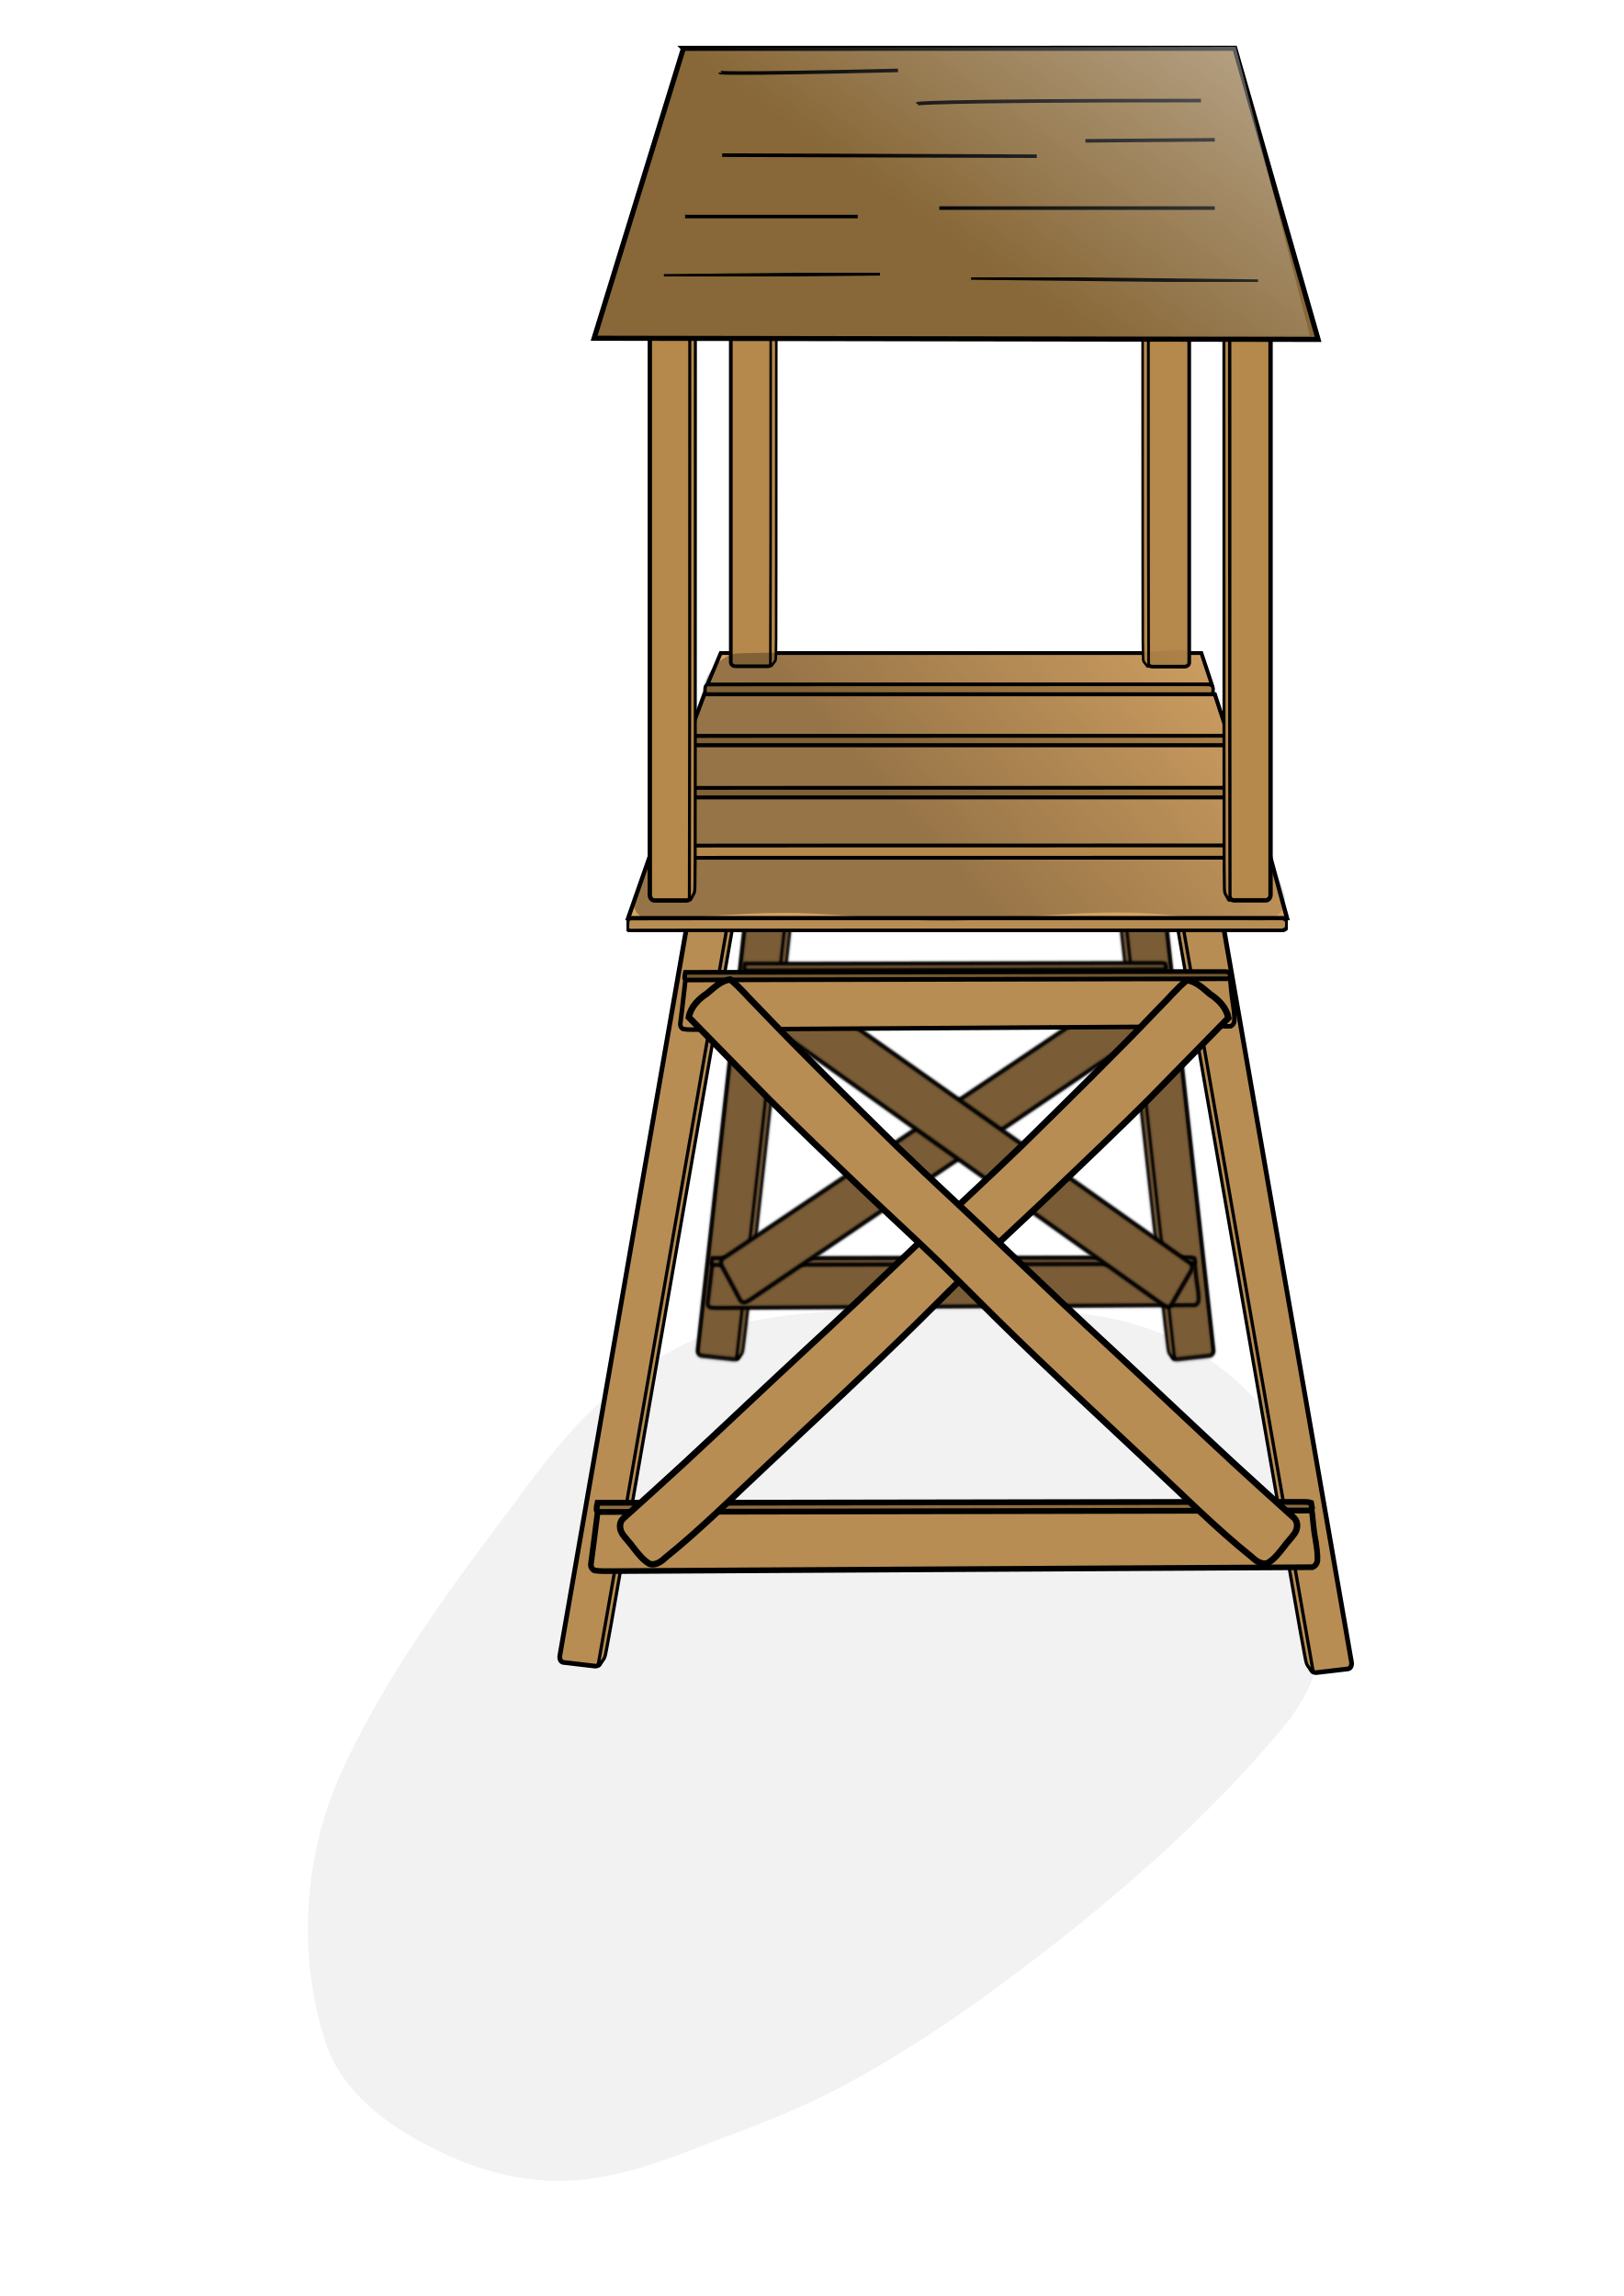
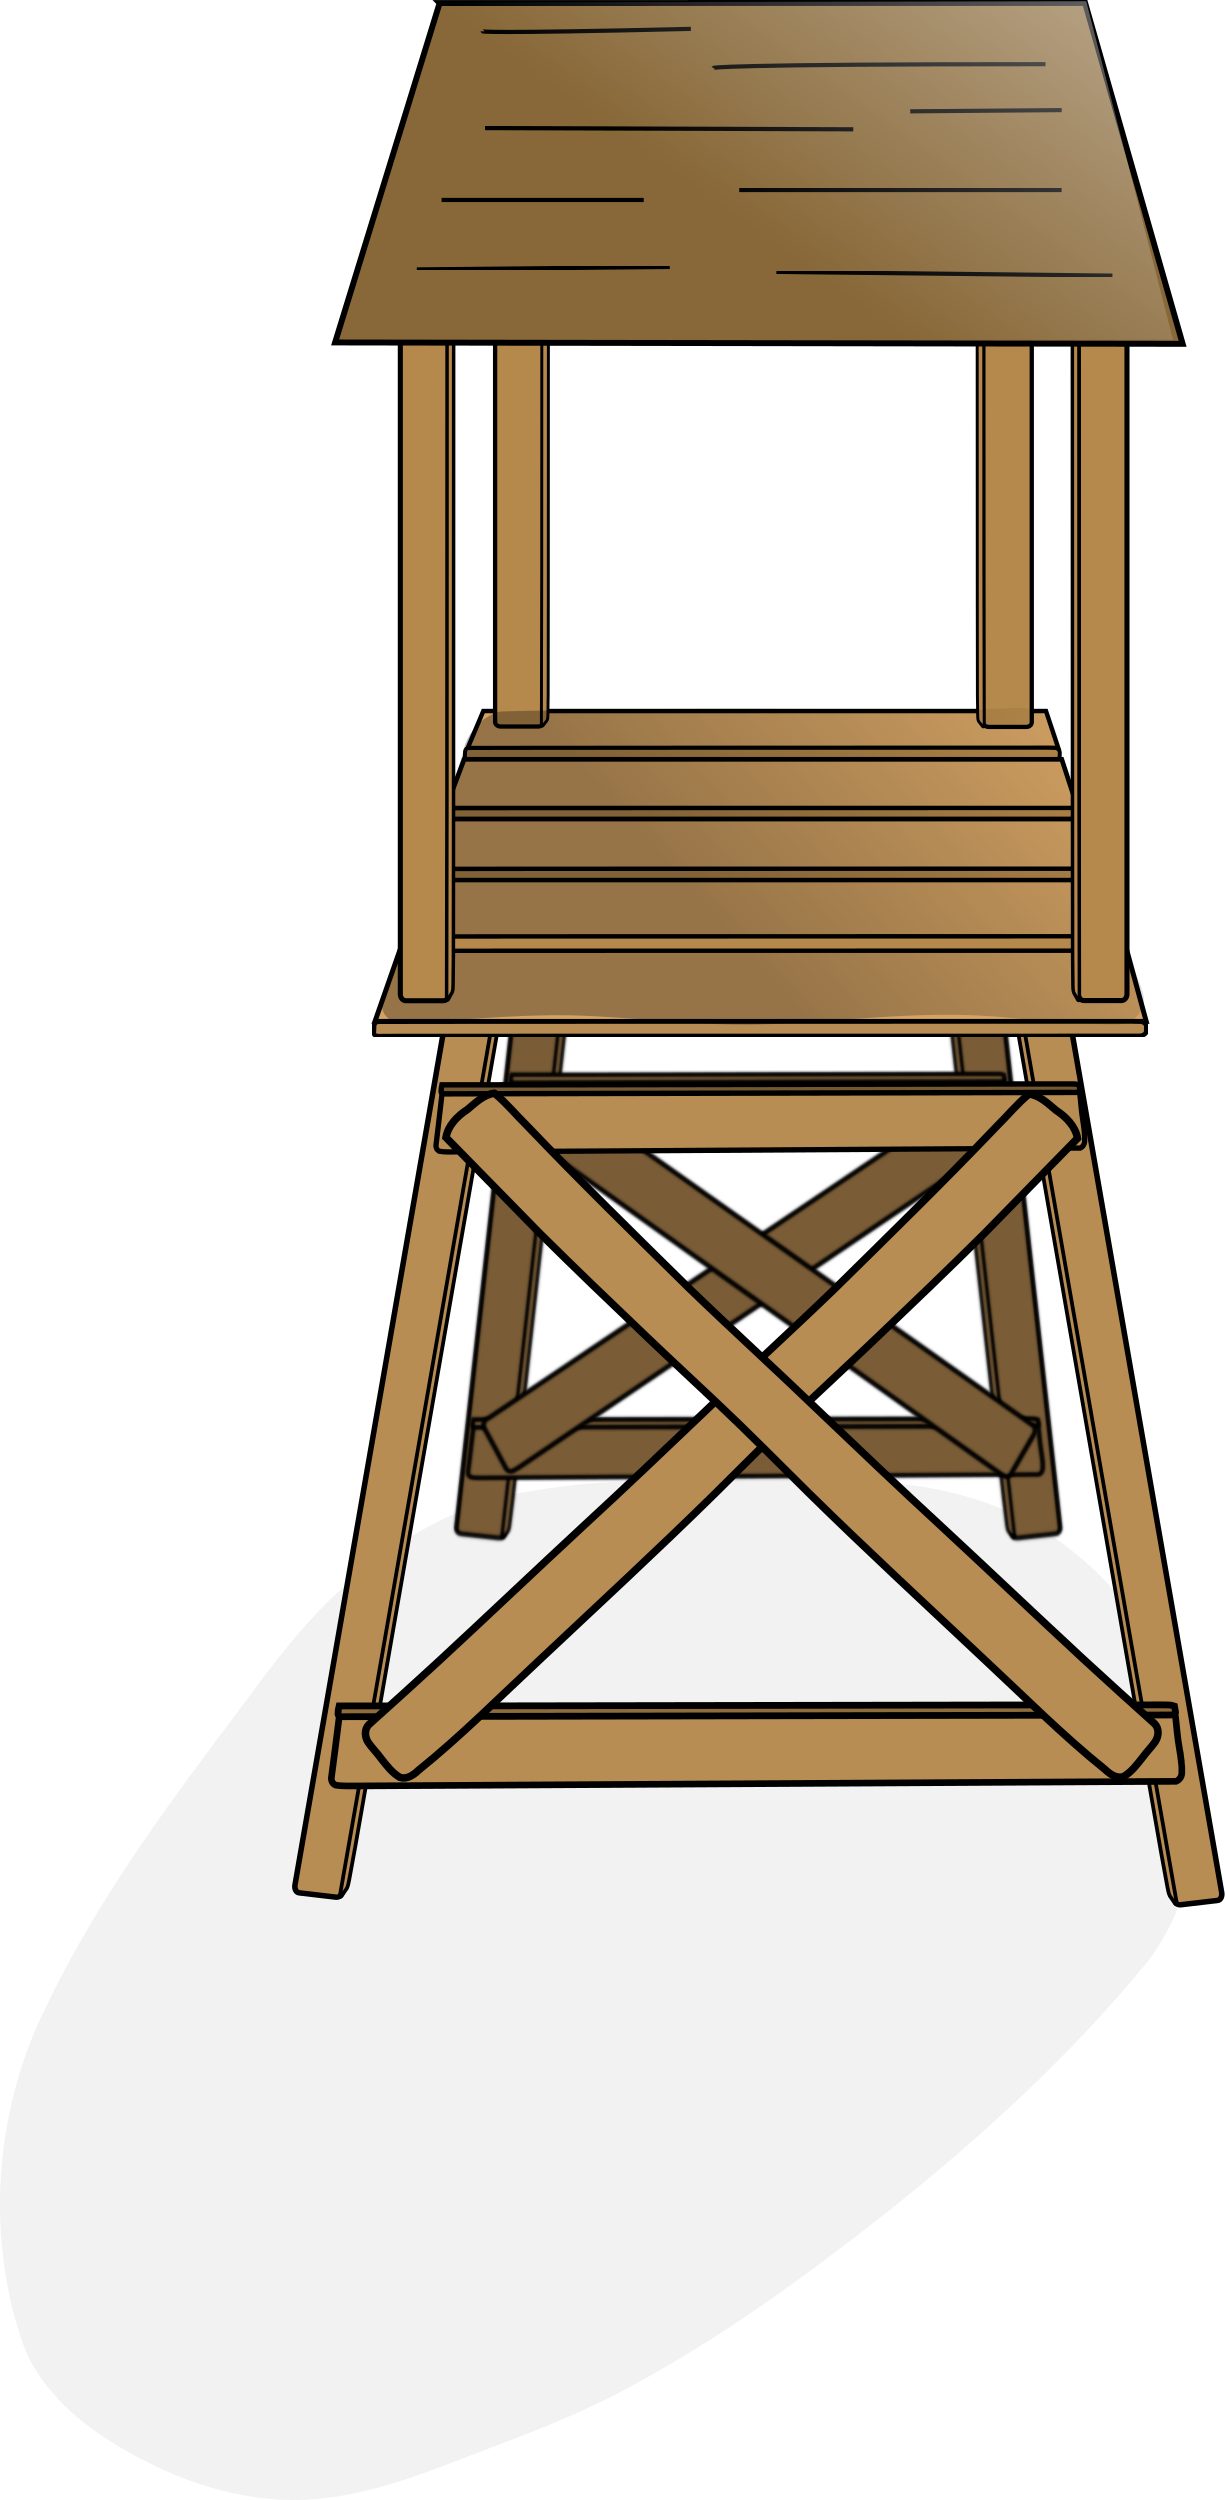
- <svg xmlns="http://www.w3.org/2000/svg" xmlns:xlink="http://www.w3.org/1999/xlink" width="210mm" height="297mm" viewBox="0 0 210 297" version="1.1" id="svg8">
+ <svg xmlns="http://www.w3.org/2000/svg" xmlns:xlink="http://www.w3.org/1999/xlink" width="135.295mm" height="276.203mm" viewBox="0 0 135.295 276.203" version="1.1" id="svg8">
  <defs id="defs2">
    <linearGradient id="linearGradient4849">
      <stop style="stop-color:#ffffff;stop-opacity:0.358" offset="0" id="stop4845" />
      <stop style="stop-color:#ffffff;stop-opacity:0;" offset="1" id="stop4847" />
    </linearGradient>
    <linearGradient id="linearGradient4832">
      <stop style="stop-color:#000000;stop-opacity:1;" offset="0" id="stop4828" />
      <stop style="stop-color:#000000;stop-opacity:0;" offset="1" id="stop4830" />
    </linearGradient>
    <filter style="color-interpolation-filters:sRGB" id="filter1608" x="-0.001" width="1.002" y="-0.05" height="1.1">
      <feGaussianBlur stdDeviation="0.041" id="feGaussianBlur1610" />
    </filter>
    <filter style="color-interpolation-filters:sRGB" id="filter2036" x="-0.032" width="1.063" y="-0.006" height="1.011">
      <feGaussianBlur stdDeviation="0.219" id="feGaussianBlur2038" />
    </filter>
    <filter style="color-interpolation-filters:sRGB" id="filter2040" x="-0.047" width="1.094" y="-0.006" height="1.011">
      <feGaussianBlur stdDeviation="0.219" id="feGaussianBlur2042" />
    </filter>
    <filter style="color-interpolation-filters:sRGB" id="filter2044" x="-0.047" width="1.094" y="-0.006" height="1.011">
      <feGaussianBlur stdDeviation="0.219" id="feGaussianBlur2046" />
    </filter>
    <filter style="color-interpolation-filters:sRGB" id="filter2048" x="-0.032" width="1.063" y="-0.006" height="1.011">
      <feGaussianBlur stdDeviation="0.219" id="feGaussianBlur2050" />
    </filter>
    <filter style="color-interpolation-filters:sRGB" id="filter2052" x="-0.007" width="1.015" y="-0.01" height="1.02">
      <feGaussianBlur stdDeviation="0.219" id="feGaussianBlur2054" />
    </filter>
    <filter style="color-interpolation-filters:sRGB" id="filter2056" x="-0.007" width="1.015" y="-0.01" height="1.021">
      <feGaussianBlur stdDeviation="0.219" id="feGaussianBlur2058" />
    </filter>
    <filter style="color-interpolation-filters:sRGB" id="filter2060" x="-0.007" width="1.014" y="-0.452" height="1.903">
      <feGaussianBlur stdDeviation="0.219" id="feGaussianBlur2062" />
    </filter>
    <filter style="color-interpolation-filters:sRGB" id="filter2064" x="-0.007" width="1.014" y="-0.068" height="1.137">
      <feGaussianBlur stdDeviation="0.219" id="feGaussianBlur2066" />
    </filter>
    <filter style="color-interpolation-filters:sRGB" id="filter2068" x="-0.008" width="1.016" y="-0.452" height="1.903">
      <feGaussianBlur stdDeviation="0.219" id="feGaussianBlur2070" />
    </filter>
    <filter style="color-interpolation-filters:sRGB" id="filter2072" x="-0.008" width="1.016" y="-0.068" height="1.137">
      <feGaussianBlur stdDeviation="0.219" id="feGaussianBlur2074" />
    </filter>
    <filter style="color-interpolation-filters:sRGB" id="filter2276" x="-0.002" width="1.004" y="-0.164" height="1.329">
      <feGaussianBlur stdDeviation="0.034" id="feGaussianBlur2278" />
    </filter>
    <filter style="color-interpolation-filters:sRGB" id="filter2292" x="-0.001" width="1.002" y="-0.124" height="1.247">
      <feGaussianBlur stdDeviation="0.017" id="feGaussianBlur2294" />
    </filter>
    <linearGradient xlink:href="#linearGradient4832" id="linearGradient4834" x1="92.144" y1="132.613" x2="136.794" y2="92.645" gradientUnits="userSpaceOnUse" gradientTransform="matrix(0.8191988,0,0,0.8191988,39.6793,-5.591959)" />
    <linearGradient xlink:href="#linearGradient4849" id="linearGradient4851" x1="136.393" y1="8.039" x2="107.304" y2="48.75" gradientUnits="userSpaceOnUse" gradientTransform="matrix(0.8191988,0,0,0.8191988,39.6793,-5.591959)" />
  </defs>
-   <g id="layer12" style="opacity:0.206">
-     <path style="opacity:0.358;fill:#000000;fill-opacity:0.717;stroke:none;stroke-width:1.364;stroke-miterlimit:4;stroke-dasharray:none;stroke-dashoffset:0;stroke-opacity:0.157" d="M 129.451 169.424 C 119.049 169.604 108.548 168.851 98.247 170.698 C 90.327 172.021 83.15 176.258 77.32 181.666 C 73.263 185.383 69.943 189.799 66.702 194.22 C 58.666 204.876 50.609 215.666 44.84 227.763 C 39.799 237.997 38.473 250.026 41.222 261.102 C 41.767 263.166 42.35 265.259 43.389 267.136 C 45.948 271.609 50.204 274.809 54.684 277.193 C 60.773 280.55 67.772 282.633 74.772 282.012 C 81.827 281.405 88.356 278.466 94.908 276.01 C 99.928 274.122 104.912 272.098 109.618 269.509 C 119.349 264.27 128.322 257.752 137.013 250.958 C 147.806 242.44 158.056 233.127 166.763 222.455 C 171.633 215.847 173.035 207.13 171.559 199.155 C 169.348 187.022 160.512 176.225 148.879 171.995 C 142.673 169.758 135.992 169.355 129.451 169.424 z " id="path4853" />
+   <g id="layer12" style="opacity:0.206" transform="translate(-39.81717,-5.918584)">
+     <path style="opacity:0.358;fill:#000000;fill-opacity:0.717;stroke:none;stroke-width:1.364;stroke-miterlimit:4;stroke-dasharray:none;stroke-dashoffset:0;stroke-opacity:0.157" d="m 129.451,169.424 c -10.402,0.18 -20.903,-0.572 -31.204,1.274 -7.92,1.323 -15.097,5.56 -20.927,10.968 -4.057,3.718 -7.377,8.133 -10.618,12.555 -8.036,10.656 -16.093,21.446 -21.863,33.542 -5.04,10.235 -6.366,22.263 -3.617,33.339 0.545,2.064 1.128,4.157 2.167,6.034 2.56,4.473 6.815,7.673 11.295,10.057 6.089,3.358 13.088,5.44 20.088,4.82 7.054,-0.608 13.584,-3.546 20.136,-6.003 5.02,-1.888 10.004,-3.912 14.71,-6.501 9.731,-5.239 18.704,-11.756 27.396,-18.551 10.792,-8.517 21.042,-17.831 29.749,-28.503 4.87,-6.608 6.272,-15.325 4.796,-23.299 -2.211,-12.133 -11.047,-22.93 -22.679,-27.16 -6.206,-2.237 -12.887,-2.64 -19.428,-2.571 z" id="path4853" />
  </g>
-   <g id="layer7" style="display:inline">
+   <g id="layer7" style="display:inline" transform="translate(-39.81717,-5.918584)">
    <rect style="opacity:1;fill:#7a5c36;fill-opacity:1;stroke:#000000;stroke-width:0.653;stroke-miterlimit:4;stroke-dasharray:none;stroke-dashoffset:0;stroke-opacity:1;filter:url(#filter2036)" id="rect1260-8" width="6.553" height="93.973" x="95.816" y="82.386" rx="0.743" ry="0.79" transform="matrix(0.8142203,0.09017704,-0.09017704,0.8142203,28.05494,23.08146)" />
    <path style="opacity:1;fill:#7a5c36;fill-opacity:1;stroke:#000000;stroke-width:0.447;stroke-miterlimit:4;stroke-dasharray:none;stroke-dashoffset:0;stroke-opacity:1;filter:url(#filter2040)" d="m 78.857,127.928 c -0.158,5.7e-4 -0.315,-0.014 -0.474,-0.007 -0.136,0.26 -0.183,0.608 -0.218,0.932 -2.479,22.32 -4.958,44.639 -7.438,66.959 -0.957,8.507 -1.914,17.015 -2.871,25.522 0.054,0.24 0.236,0.079 0.316,-0.086 0.174,-0.235 0.36,-0.432 0.531,-0.673 0.135,-0.259 0.179,-0.603 0.221,-0.923 0.143,-1.145 0.285,-2.29 0.42,-3.436 0.592,-5.214 1.171,-10.43 1.75,-15.646 2.661,-23.961 5.321,-47.922 7.982,-71.883 0.04,-0.3 0.011,-0.728 -0.18,-0.759 l -0.035,10e-4 z" id="rect1260-4-8" transform="matrix(0.8191988,0,0,0.8191988,39.6793,-5.59196)" />
    <rect style="opacity:1;fill:#7a5c36;fill-opacity:1;stroke:#000000;stroke-width:0.653;stroke-miterlimit:4;stroke-dasharray:none;stroke-dashoffset:0;stroke-opacity:1;filter:url(#filter2048)" id="rect1260-8-4" width="6.553" height="93.973" x="-136.007" y="108.061" rx="0.743" ry="0.79" transform="matrix(-0.8142203,0.09017704,0.09017704,0.8142203,28.05494,23.08146)" />
    <path style="opacity:1;fill:#7a5c36;fill-opacity:1;stroke:#000000;stroke-width:0.447;stroke-miterlimit:4;stroke-dasharray:none;stroke-dashoffset:0;stroke-opacity:1;filter:url(#filter2044)" d="m 126.003,127.928 c 0.158,5.7e-4 0.315,-0.014 0.474,-0.007 0.136,0.26 0.183,0.608 0.218,0.932 2.479,22.32 4.958,44.639 7.438,66.959 0.957,8.507 1.914,17.015 2.871,25.522 -0.054,0.24 -0.236,0.079 -0.316,-0.086 -0.174,-0.235 -0.36,-0.432 -0.531,-0.673 -0.135,-0.259 -0.179,-0.603 -0.221,-0.923 -0.143,-1.145 -0.285,-2.29 -0.42,-3.436 -0.592,-5.214 -1.171,-10.43 -1.75,-15.646 -2.661,-23.961 -5.321,-47.922 -7.982,-71.883 -0.04,-0.3 -0.011,-0.728 0.18,-0.759 l 0.035,0.001 z" id="rect1260-4-8-9" transform="matrix(0.8191988,0,0,0.8191988,39.6793,-5.59196)" />
    <path style="display:inline;opacity:1;fill:#7a5c36;fill-opacity:1;stroke:#000000;stroke-width:0.588;stroke-miterlimit:4;stroke-dasharray:none;stroke-dashoffset:0;stroke-opacity:1;filter:url(#filter2072)" d="m 136.108,164.544 c -0.093,-0.981 -0.266,-1.952 -0.341,-2.934 -0.059,-0.568 -0.08,-1.14 -0.151,-1.707 -0.037,-0.241 -0.116,-0.518 -0.35,-0.63 -0.28,-0.15 -0.605,-0.078 -0.907,-0.098 -2.398,-0.022 -4.796,-0.003 -7.193,-0.003 -6.942,0.013 -13.883,0.043 -20.825,0.061 -12.218,0.035 -24.435,0.071 -36.653,0.107 -0.343,0.187 -0.537,0.582 -0.556,0.97 -0.189,1.932 -0.398,3.862 -0.604,5.793 -0.008,0.26 0.104,0.537 0.331,0.671 0.627,0.13 1.27,0.07 1.905,0.08 21.637,-0.15 43.275,-0.3 64.912,-0.45 0.32,-0.159 0.475,-0.545 0.458,-0.896 0.005,-0.322 0.007,-0.643 -0.027,-0.963 z" id="rect1260-3-1" transform="matrix(0.8191988,0,0,0.8191988,39.6793,-5.59196)" />
    <path style="display:inline;opacity:1;fill:#7a5c36;fill-opacity:1;stroke:#000000;stroke-width:0.6;stroke-miterlimit:4;stroke-dasharray:none;stroke-dashoffset:0;stroke-opacity:1;filter:url(#filter2068)" d="m 127.796,158.892 c -2.283,7.1e-4 -4.566,0.009 -6.848,0.012 -13.354,0.028 -26.707,0.056 -40.061,0.083 -3.913,0.002 -7.827,0.004 -11.74,0.006 -0.053,0.26 -0.084,0.525 -0.086,0.791 -0.005,0.209 0.235,0.289 0.404,0.268 2.67,-0.011 5.339,-0.021 8.009,-0.026 14.791,-0.037 29.583,-0.076 44.374,-0.11 4.422,-0.011 8.843,-0.021 13.265,-0.032 0.204,0.022 0.467,-0.043 0.526,-0.273 -0.023,-0.206 -0.062,-0.409 -0.091,-0.613 -0.269,-0.12 -0.568,-0.106 -0.854,-0.107 -2.299,6.4e-4 -4.598,10e-4 -6.897,0.002 z" id="rect1260-4-9-5" transform="matrix(0.8191988,0,0,0.8191988,39.6793,-5.59196)" />
    <path style="display:inline;opacity:1;fill:#7a5c36;fill-opacity:1;stroke:#000000;stroke-width:0.629;stroke-miterlimit:4;stroke-dasharray:none;stroke-dashoffset:0;stroke-opacity:1;filter:url(#filter2064)" d="m 140.764,211.049 c -0.106,-0.981 -0.305,-1.952 -0.391,-2.934 -0.067,-0.568 -0.092,-1.14 -0.173,-1.707 -0.043,-0.241 -0.133,-0.518 -0.401,-0.63 -0.321,-0.15 -0.694,-0.078 -1.04,-0.098 -2.749,-0.022 -5.498,-0.003 -8.248,-0.003 -7.959,0.013 -15.918,0.043 -23.876,0.061 -14.008,0.035 -28.016,0.071 -42.024,0.107 -0.393,0.187 -0.616,0.582 -0.638,0.97 -0.217,1.932 -0.457,3.862 -0.692,5.793 -0.009,0.26 0.119,0.537 0.379,0.671 0.719,0.13 1.456,0.07 2.185,0.08 24.808,-0.15 49.616,-0.3 74.424,-0.45 0.366,-0.159 0.544,-0.545 0.525,-0.896 0.006,-0.322 0.008,-0.643 -0.031,-0.963 z" id="rect1260-3-1-4" transform="matrix(0.8191988,0,0,0.8191988,39.6793,-5.59196)" />
    <path style="display:inline;opacity:1;fill:#7a5c36;fill-opacity:1;stroke:#000000;stroke-width:0.642;stroke-miterlimit:4;stroke-dasharray:none;stroke-dashoffset:0;stroke-opacity:1;filter:url(#filter2060)" d="m 131.234,205.398 c -2.617,7.1e-4 -5.235,0.009 -7.852,0.012 -15.311,0.028 -30.621,0.056 -45.932,0.083 -4.487,0.002 -8.974,0.004 -13.46,0.006 -0.061,0.26 -0.097,0.525 -0.098,0.791 -0.006,0.209 0.27,0.289 0.463,0.268 3.061,-0.011 6.121,-0.021 9.182,-0.026 16.959,-0.037 33.918,-0.076 50.877,-0.11 5.07,-0.011 10.139,-0.021 15.209,-0.032 0.233,0.022 0.536,-0.043 0.603,-0.273 -0.026,-0.206 -0.071,-0.409 -0.105,-0.613 -0.308,-0.12 -0.651,-0.106 -0.98,-0.107 -2.636,6.4e-4 -5.272,0.001 -7.907,0.002 z" id="rect1260-4-9-5-3" transform="matrix(0.8191988,0,0,0.8191988,39.6793,-5.59196)" />
    <path style="display:inline;opacity:1;fill:#7a5c36;fill-opacity:1;stroke:#000000;stroke-width:0.656;stroke-miterlimit:4;stroke-dasharray:none;stroke-dashoffset:0;stroke-opacity:1;filter:url(#filter2056)" d="m 135.072,165.738 c -0.68,-0.77 -1.434,-1.477 -2.097,-2.261 -0.399,-0.443 -0.762,-0.913 -1.172,-1.346 -0.181,-0.179 -0.426,-0.362 -0.727,-0.301 -0.37,0.059 -0.652,0.338 -0.965,0.522 -2.411,1.581 -4.796,3.197 -7.193,4.797 -6.932,4.643 -13.854,9.3 -20.783,13.947 -12.193,8.182 -24.387,16.364 -36.58,24.546 -0.231,0.387 -0.188,0.852 0.025,1.194 0.968,1.764 1.914,3.54 2.864,5.314 0.148,0.226 0.426,0.386 0.732,0.348 0.705,-0.308 1.312,-0.788 1.953,-1.204 21.542,-14.564 43.085,-29.129 64.627,-43.693 0.224,-0.348 0.148,-0.779 -0.079,-1.065 -0.187,-0.276 -0.378,-0.549 -0.603,-0.798 z" id="rect1260-3-1-4-2" transform="matrix(0.8191988,0,0,0.8191988,39.6793,-5.59196)" />
    <path style="display:inline;opacity:1;fill:#7a5c36;fill-opacity:1;stroke:#000000;stroke-width:0.662;stroke-miterlimit:4;stroke-dasharray:none;stroke-dashoffset:0;stroke-opacity:1;filter:url(#filter2052)" d="m 70.332,164.341 c 0.71,-0.754 1.494,-1.443 2.188,-2.21 0.416,-0.433 0.798,-0.895 1.225,-1.319 0.189,-0.175 0.442,-0.351 0.745,-0.282 0.373,0.07 0.651,0.358 0.963,0.552 2.397,1.656 4.768,3.347 7.151,5.022 6.891,4.859 13.771,9.733 20.659,14.596 12.12,8.563 24.241,17.126 36.361,25.69 0.223,0.395 0.167,0.861 -0.059,1.198 -1.03,1.744 -2.038,3.5 -3.051,5.254 -0.156,0.222 -0.442,0.375 -0.751,0.329 -0.706,-0.33 -1.307,-0.829 -1.944,-1.264 -21.41,-15.238 -42.82,-30.476 -64.23,-45.714 -0.217,-0.356 -0.128,-0.787 0.11,-1.067 0.197,-0.272 0.398,-0.541 0.633,-0.785 z" id="rect1260-3-1-4-2-0" transform="matrix(0.8191988,0,0,0.8191988,39.6793,-5.59196)" />
  </g>
-   <g id="layer8" style="display:inline">
+   <g id="layer8" style="display:inline" transform="translate(-39.81717,-5.918584)">
    <rect style="opacity:1;fill:#b88d53;fill-opacity:1;stroke:#000000;stroke-width:0.609;stroke-miterlimit:4;stroke-dasharray:none;stroke-dashoffset:0;stroke-opacity:1" id="rect1260-6" width="5.351" height="99.939" x="108.219" y="105.449" rx="0.607" ry="0.84" transform="matrix(0.9931738,0.1166443,-0.1714498,0.9851929,0,0)" />
    <path style="opacity:1;fill:#b88d53;fill-opacity:1;stroke:#000000;stroke-width:0.417;stroke-miterlimit:4;stroke-dasharray:none;stroke-dashoffset:0;stroke-opacity:1" d="m 95.041,116.888 c -0.131,0.004 -0.259,-0.007 -0.391,0.002 -0.136,0.276 -0.207,0.644 -0.265,0.984 -4.1,23.528 -8.201,47.056 -12.301,70.584 -1.573,8.968 -3.145,17.936 -4.718,26.905 0.022,0.251 0.188,0.078 0.269,-0.097 0.165,-0.251 0.337,-0.462 0.501,-0.719 0.135,-0.275 0.204,-0.638 0.267,-0.976 0.223,-1.207 0.446,-2.414 0.663,-3.622 0.968,-5.497 1.927,-10.995 2.885,-16.493 4.401,-25.258 8.803,-50.517 13.204,-75.775 0.061,-0.317 0.076,-0.765 -0.079,-0.794 l -0.029,0.002 z" id="rect1260-4-44" />
    <rect style="opacity:1;fill:#b88d53;fill-opacity:1;stroke:#000000;stroke-width:0.609;stroke-miterlimit:4;stroke-dasharray:none;stroke-dashoffset:0;stroke-opacity:1" id="rect1260-6-3" width="5.351" height="99.939" x="-135.549" y="135.164" rx="0.607" ry="0.84" transform="matrix(-0.9931738,0.1166443,0.1714498,0.9851929,0,0)" />
    <path style="opacity:1;fill:#b88d53;fill-opacity:1;stroke:#000000;stroke-width:0.417;stroke-miterlimit:4;stroke-dasharray:none;stroke-dashoffset:0;stroke-opacity:1" d="m 152.158,117.728 c 0.131,0.004 0.259,-0.007 0.391,0.002 0.136,0.276 0.207,0.644 0.265,0.984 4.1,23.528 8.201,47.056 12.301,70.584 1.573,8.968 3.145,17.936 4.718,26.905 -0.022,0.251 -0.188,0.078 -0.269,-0.097 -0.165,-0.251 -0.337,-0.462 -0.501,-0.719 -0.135,-0.275 -0.204,-0.638 -0.267,-0.976 -0.223,-1.207 -0.446,-2.414 -0.663,-3.622 -0.968,-5.497 -1.927,-10.995 -2.885,-16.493 -4.401,-25.258 -8.803,-50.517 -13.204,-75.776 -0.061,-0.317 -0.076,-0.765 0.079,-0.794 l 0.029,0.002 z" id="rect1260-4-44-0" />
    <path style="display:inline;opacity:1;fill:#b88d53;fill-opacity:1;stroke:#000000;stroke-width:0.587;stroke-miterlimit:4;stroke-dasharray:none;stroke-dashoffset:0;stroke-opacity:1" d="m 159.623,131.004 c -0.098,-0.925 -0.282,-1.84 -0.361,-2.766 -0.062,-0.536 -0.085,-1.075 -0.16,-1.609 -0.04,-0.227 -0.123,-0.488 -0.371,-0.594 -0.297,-0.142 -0.641,-0.074 -0.961,-0.092 -2.542,-0.021 -5.084,-0.003 -7.626,-0.003 -7.359,0.012 -14.717,0.041 -22.076,0.057 -12.952,0.034 -25.903,0.067 -38.855,0.101 -0.364,0.176 -0.569,0.549 -0.59,0.915 -0.2,1.822 -0.422,3.641 -0.64,5.461 -0.008,0.245 0.11,0.506 0.35,0.632 0.665,0.123 1.347,0.066 2.02,0.075 22.937,-0.142 45.875,-0.283 68.812,-0.424 0.339,-0.15 0.503,-0.514 0.485,-0.845 0.006,-0.303 0.007,-0.606 -0.028,-0.908 z" id="rect1260-3-1-5" />
    <path style="display:inline;opacity:1;fill:#74582f;fill-opacity:1;stroke:#000000;stroke-width:0.599;stroke-miterlimit:4;stroke-dasharray:none;stroke-dashoffset:0;stroke-opacity:1" d="m 150.812,125.676 c -2.42,6.7e-4 -4.84,0.007 -7.26,0.012 -14.156,0.026 -28.312,0.053 -42.468,0.079 -4.148,0.002 -8.297,0.005 -12.445,0.006 -0.056,0.245 -0.089,0.495 -0.091,0.746 -0.005,0.197 0.25,0.272 0.428,0.252 2.83,-0.01 5.66,-0.02 8.49,-0.025 15.68,-0.035 31.36,-0.072 47.041,-0.104 4.687,-0.009 9.375,-0.02 14.062,-0.03 0.216,0.021 0.496,-0.041 0.558,-0.258 -0.024,-0.194 -0.066,-0.385 -0.097,-0.578 -0.285,-0.113 -0.602,-0.1 -0.906,-0.101 -2.437,6.2e-4 -4.874,6.9e-4 -7.311,0.002 z" id="rect1260-4-9-5-5" />
    <path style="display:inline;opacity:1;fill:#b88d53;fill-opacity:1;stroke:#000000;stroke-width:0.735;stroke-miterlimit:4;stroke-dasharray:none;stroke-dashoffset:0;stroke-opacity:1" d="m 170.346,200.634 c -0.129,-1.103 -0.369,-2.195 -0.473,-3.3 -0.081,-0.639 -0.111,-1.282 -0.21,-1.919 -0.052,-0.271 -0.161,-0.583 -0.486,-0.709 -0.389,-0.169 -0.841,-0.088 -1.26,-0.11 -3.333,-0.025 -6.665,-0.004 -9.998,-0.004 -9.648,0.015 -19.296,0.049 -28.944,0.068 -16.981,0.04 -33.962,0.08 -50.943,0.12 -0.477,0.21 -0.746,0.655 -0.773,1.091 -0.263,2.173 -0.553,4.343 -0.839,6.514 -0.011,0.292 0.145,0.604 0.459,0.754 0.872,0.147 1.765,0.079 2.648,0.09 30.073,-0.169 60.147,-0.338 90.221,-0.506 0.444,-0.179 0.66,-0.613 0.636,-1.008 0.006,-0.362 0.009,-0.723 -0.037,-1.083 z" id="rect1260-3-1-4-7" />
    <path style="display:inline;opacity:1;fill:#906c3c;fill-opacity:1;stroke:#000000;stroke-width:0.75;stroke-miterlimit:4;stroke-dasharray:none;stroke-dashoffset:0;stroke-opacity:1" d="m 158.794,194.278 c -3.173,8.1e-4 -6.346,0.01 -9.518,0.014 -18.56,0.031 -37.12,0.063 -55.681,0.094 -5.439,0.003 -10.878,0.005 -16.317,0.006 -0.074,0.292 -0.117,0.591 -0.119,0.89 -0.007,0.235 0.327,0.325 0.562,0.301 3.71,-0.012 7.421,-0.023 11.131,-0.029 20.559,-0.042 41.117,-0.086 61.676,-0.124 6.146,-0.012 12.291,-0.024 18.437,-0.035 0.283,0.025 0.65,-0.048 0.731,-0.307 -0.032,-0.231 -0.086,-0.46 -0.127,-0.69 -0.373,-0.135 -0.789,-0.119 -1.187,-0.121 -3.195,5.7e-4 -6.391,8.1e-4 -9.586,0.003 z" id="rect1260-4-9-5-3-7" />
    <path style="display:inline;opacity:1;fill:#b88d53;fill-opacity:1;stroke:#000000;stroke-width:0.831;stroke-miterlimit:4;stroke-dasharray:none;stroke-dashoffset:0;stroke-opacity:1" d="m 153.487,126.805 c -1.304,1.07 -2.368,2.39 -3.57,3.567 -5.831,6.111 -11.87,12.019 -17.889,17.943 -4.701,4.547 -9.548,8.941 -14.259,13.478 -4.51,4.302 -9.02,8.605 -13.609,12.824 -5.275,4.889 -10.486,9.848 -15.764,14.734 -2.59,2.392 -5.212,4.751 -7.833,7.109 -0.525,0.538 -0.447,1.409 -0.045,1.993 0.422,0.608 0.96,1.126 1.389,1.731 0.614,0.78 1.236,1.607 2.106,2.113 0.769,0.234 1.499,-0.282 2.028,-0.788 4.709,-3.789 8.97,-8.086 13.388,-12.199 6.472,-6.087 13.004,-12.112 19.34,-18.342 3.404,-3.363 6.758,-6.778 10.246,-10.054 2.597,-2.453 5.223,-4.874 7.803,-7.345 3.924,-3.739 7.837,-7.489 11.683,-11.307 3.454,-3.528 6.907,-7.055 10.361,-10.583 -0.236,-1.347 -1.274,-2.372 -2.374,-3.093 -0.888,-0.735 -1.773,-1.632 -2.97,-1.794 z" id="rect1260-3-1-4-2-5" />
    <path style="display:inline;opacity:1;fill:#b88d53;fill-opacity:1;stroke:#000000;stroke-width:0.831;stroke-miterlimit:4;stroke-dasharray:none;stroke-dashoffset:0;stroke-opacity:1" d="m 94.465,126.714 c 1.304,1.07 2.368,2.39 3.57,3.567 5.831,6.111 11.87,12.019 17.889,17.943 4.701,4.547 9.548,8.941 14.259,13.478 4.51,4.302 9.02,8.605 13.609,12.824 5.275,4.889 10.486,9.848 15.764,14.734 2.59,2.392 5.212,4.751 7.833,7.109 0.525,0.538 0.447,1.409 0.045,1.993 -0.422,0.608 -0.96,1.126 -1.389,1.731 -0.614,0.78 -1.236,1.607 -2.106,2.113 -0.769,0.234 -1.499,-0.282 -2.028,-0.788 -4.709,-3.789 -8.97,-8.086 -13.389,-12.199 -6.472,-6.087 -13.004,-12.112 -19.34,-18.342 -3.404,-3.363 -6.758,-6.778 -10.246,-10.054 -2.597,-2.453 -5.223,-4.874 -7.803,-7.345 -3.924,-3.738 -7.837,-7.489 -11.683,-11.307 -3.454,-3.528 -6.907,-7.055 -10.361,-10.583 0.236,-1.347 1.274,-2.372 2.374,-3.093 0.888,-0.735 1.773,-1.632 2.97,-1.794 z" id="rect1260-3-1-4-2-5-1" />
  </g>
-   <g id="layer6" style="display:inline">
+   <g id="layer6" style="display:inline" transform="translate(-39.81717,-5.918584)">
    <path style="fill:#d4a364;fill-opacity:1;stroke:#000000;stroke-width:0.492;stroke-linecap:butt;stroke-linejoin:miter;stroke-miterlimit:4;stroke-dasharray:none;stroke-opacity:1" d="m 91.492,88.562 1.721,-4.087 h 62.166 l 1.354,4.075 z" id="path831" />
    <path style="opacity:1;fill:#b5884b;fill-opacity:1;stroke:#000000;stroke-width:0.437;stroke-miterlimit:4;stroke-dasharray:none;stroke-dashoffset:0;stroke-opacity:1" d="m 154.526,88.532 c -17.848,0.005 -35.695,0.008 -53.543,0.014 -3.153,0.006 -6.307,0.011 -9.46,0.016 -0.182,0.031 -0.303,0.213 -0.324,0.392 -0.009,0.22 -0.012,0.442 -0.021,0.663 -0.025,0.153 0.004,0.334 0.15,0.414 0.172,0.109 0.377,0.038 0.565,0.053 1.026,-0.013 2.051,-0.004 3.077,-0.007 6.13,-0.005 12.259,-0.008 18.389,-0.007 14.32,-0.002 28.64,-0.003 42.961,-0.004 0.22,-0.006 0.432,-0.131 0.55,-0.321 0.038,-0.243 0.018,-0.49 0.032,-0.735 -0.036,-0.234 -0.233,-0.427 -0.462,-0.456 -0.637,-0.031 -1.276,-0.021 -1.914,-0.021 z" id="rect1193-6-5" />
    <rect style="opacity:1;fill:#b5884b;fill-opacity:1;stroke:#000000;stroke-width:0.475;stroke-miterlimit:4;stroke-dasharray:none;stroke-dashoffset:0;stroke-opacity:1" id="rect1260-3" width="5.367" height="60.555" x="94.517" y="25.632" rx="0.609" ry="0.509" />
    <path style="opacity:1;fill:#b5884b;fill-opacity:1;stroke:#000000;stroke-width:0.325;stroke-miterlimit:4;stroke-dasharray:none;stroke-dashoffset:0;stroke-opacity:1" d="m 100.163,25.46 c -0.129,0.011 -0.258,0.013 -0.386,0.029 -0.087,0.176 -0.094,0.403 -0.093,0.612 -0.006,14.471 -0.011,28.942 -0.018,43.413 -0.012,5.517 -0.024,11.033 -0.036,16.55 0.065,0.15 0.2,0.034 0.25,-0.077 0.12,-0.163 0.254,-0.302 0.372,-0.469 0.087,-0.175 0.092,-0.399 0.096,-0.607 0.013,-0.743 0.025,-1.487 0.032,-2.23 0.012,-3.382 0.013,-6.763 0.014,-10.145 0.006,-15.535 0.011,-31.07 0.017,-46.605 0.006,-0.195 -0.057,-0.467 -0.215,-0.473 l -0.029,0.003 z" id="rect1260-4-9" />
    <rect style="opacity:1;fill:#b5884b;fill-opacity:1;stroke:#000000;stroke-width:0.476;stroke-miterlimit:4;stroke-dasharray:none;stroke-dashoffset:0;stroke-opacity:1" id="rect1260-46-1" width="5.367" height="60.938" x="148.441" y="25.293" rx="0.609" ry="0.512" />
    <path style="opacity:1;fill:#b5884b;fill-opacity:1;stroke:#000000;stroke-width:0.326;stroke-miterlimit:4;stroke-dasharray:none;stroke-dashoffset:0;stroke-opacity:1" d="m 148.019,25.171 c 0.129,0.011 0.258,0.014 0.386,0.029 0.087,0.177 0.094,0.405 0.093,0.616 0.006,14.562 0.011,29.125 0.018,43.687 0.012,5.551 0.024,11.103 0.036,16.654 -0.065,0.151 -0.2,0.034 -0.25,-0.078 -0.12,-0.164 -0.254,-0.304 -0.372,-0.472 -0.087,-0.176 -0.092,-0.402 -0.096,-0.611 -0.013,-0.748 -0.025,-1.496 -0.032,-2.244 -0.012,-3.403 -0.013,-6.806 -0.014,-10.209 -0.006,-15.633 -0.011,-31.267 -0.017,-46.9 -0.006,-0.197 0.057,-0.47 0.215,-0.476 l 0.029,0.003 z" id="rect1260-4-4-7" />
  </g>
-   <g id="layer5">
+   <g id="layer5" transform="translate(-39.81717,-5.918584)">
    <path style="fill:#d4a364;fill-opacity:1;stroke:#000000;stroke-width:0.52;stroke-linecap:butt;stroke-linejoin:miter;stroke-miterlimit:4;stroke-dasharray:none;stroke-opacity:1" d="m 158.878,95.2 -1.758,-5.392 H 91.1 l -2.034,5.392 z" id="path829" />
    <path style="opacity:1;fill:#b5884b;fill-opacity:1;stroke:#000000;stroke-width:0.423;stroke-miterlimit:4;stroke-dasharray:none;stroke-dashoffset:0;stroke-opacity:1" d="m 156.87,95.212 c -19.075,0.005 -38.15,0.007 -57.226,0.013 -3.37,0.005 -6.741,0.009 -10.111,0.014 -0.195,0.027 -0.324,0.186 -0.346,0.343 -0.01,0.192 -0.013,0.387 -0.023,0.58 -0.026,0.133 0.004,0.292 0.161,0.361 0.184,0.095 0.403,0.033 0.604,0.046 1.096,-0.012 2.193,-0.004 3.289,-0.006 6.551,-0.005 13.103,-0.007 19.654,-0.007 15.305,-0.002 30.61,-0.002 45.916,-0.004 0.235,-0.006 0.462,-0.115 0.588,-0.281 0.04,-0.213 0.019,-0.428 0.034,-0.643 -0.038,-0.205 -0.249,-0.373 -0.494,-0.398 -0.681,-0.027 -1.363,-0.018 -2.045,-0.019 z" id="rect1193-6-6" />
  </g>
-   <g id="layer4" style="display:inline">
+   <g id="layer4" style="display:inline" transform="translate(-39.81717,-5.918584)">
    <path style="fill:#d4a364;fill-opacity:1;stroke:#000000;stroke-width:0.528;stroke-linecap:butt;stroke-linejoin:miter;stroke-miterlimit:4;stroke-dasharray:none;stroke-opacity:1" d="m 161.235,101.936 -1.7,-5.536 H 89.32 l -1.967,5.536 z" id="path827" />
    <path style="opacity:1;fill:#b5884b;fill-opacity:1;stroke:#000000;stroke-width:0.461;stroke-miterlimit:4;stroke-dasharray:none;stroke-dashoffset:0;stroke-opacity:1" d="m 158.788,101.906 c -20.171,0.005 -40.341,0.007 -60.512,0.014 -3.564,0.005 -7.128,0.011 -10.692,0.016 -0.206,0.031 -0.343,0.209 -0.366,0.385 -0.01,0.216 -0.013,0.434 -0.024,0.651 -0.028,0.15 0.005,0.328 0.17,0.406 0.194,0.107 0.426,0.037 0.639,0.052 1.159,-0.013 2.318,-0.004 3.478,-0.007 6.927,-0.005 13.855,-0.007 20.782,-0.007 16.184,-0.002 32.368,-0.003 48.552,-0.004 0.249,-0.006 0.488,-0.129 0.621,-0.315 0.043,-0.239 0.02,-0.481 0.035,-0.722 -0.04,-0.23 -0.264,-0.419 -0.523,-0.447 -0.72,-0.03 -1.442,-0.021 -2.163,-0.021 z" id="rect1193-6-4" />
  </g>
-   <g id="layer3">
+   <g id="layer3" transform="translate(-39.81717,-5.918584)">
    <path style="fill:#d4a364;fill-opacity:1;stroke:#000000;stroke-width:0.503;stroke-linecap:butt;stroke-linejoin:miter;stroke-miterlimit:4;stroke-dasharray:none;stroke-opacity:1" d="m 84.423,109.462 2.636,-6.314 h 74.5 l 2.222,6.314 z" id="path825" />
  </g>
-   <g id="layer2" style="display:inline">
+   <g id="layer2" style="display:inline" transform="translate(-39.81717,-5.918584)">
    <path style="fill:#d4a364;fill-opacity:1;stroke:#000000;stroke-width:0.547;stroke-linecap:butt;stroke-linejoin:miter;stroke-miterlimit:4;stroke-dasharray:none;stroke-opacity:1" d="m 81.243,118.764 2.85,-8.147 h 80.135 l 2.229,8.147 z" id="path823" />
    <path style="opacity:1;fill:#b88d53;fill-opacity:1;stroke:#000000;stroke-width:0.622;stroke-miterlimit:4;stroke-dasharray:none;stroke-dashoffset:0;stroke-opacity:1;filter:url(#filter1608)" d="m 151.003,151.804 c -28.291,0.006 -56.581,0.011 -84.872,0.018 -4.999,0.007 -9.997,0.014 -14.996,0.021 -0.289,0.04 -0.481,0.273 -0.513,0.501 -0.015,0.281 -0.019,0.565 -0.034,0.848 -0.039,0.195 0.006,0.427 0.239,0.528 0.272,0.139 0.598,0.048 0.896,0.067 1.626,-0.017 3.252,-0.005 4.878,-0.01 9.716,-0.006 19.433,-0.011 29.149,-0.011 22.699,-0.002 45.399,-0.003 68.098,-0.004 0.349,-0.008 0.685,-0.168 0.872,-0.41 0.059,-0.311 0.029,-0.626 0.05,-0.939 -0.057,-0.299 -0.37,-0.545 -0.733,-0.582 -1.01,-0.04 -2.022,-0.027 -3.033,-0.027 z" id="rect1193" transform="matrix(0.8191988,0,0,0.8191988,39.6793,-5.59196)" />
  </g>
-   <g id="layer10">
+   <g id="layer10" transform="translate(-39.81717,-5.918584)">
    <path style="display:inline;opacity:0.286;fill:url(#linearGradient4834);fill-opacity:1;stroke:none;stroke-width:1.364;stroke-miterlimit:4;stroke-dasharray:none;stroke-dashoffset:0;stroke-opacity:1" d="m 152.034,84.107 c -7.572,0.501 -15.161,0.155 -22.741,0.138 -10.176,-0.072 -20.353,-0.003 -30.528,0.198 -1.181,0.031 -2.364,0.031 -3.545,0.084 -0.679,0.078 -1.293,0.428 -1.854,0.798 -1.283,0.906 -2.171,2.339 -2.429,3.886 -2.53,8.39 -5.012,16.806 -8.144,24.996 -0.324,0.944 -0.693,1.893 -0.779,2.895 0.062,1.004 1.018,1.864 2.027,1.791 1.256,0.07 2.504,-0.136 3.759,-0.156 5.07,-0.289 10.14,-0.739 15.223,-0.641 7.171,0.204 14.312,1.245 21.496,0.982 4.512,-0.147 9.007,-0.589 13.513,-0.838 4.458,-0.262 8.942,-0.337 13.389,0.137 3.783,0.328 7.571,0.641 11.368,0.731 0.791,0.017 1.647,-0.063 2.282,-0.586 0.911,-0.669 1.375,-1.934 0.994,-3.017 -0.393,-1.696 -1.472,-3.105 -2.194,-4.663 -2.275,-4.489 -3.773,-9.324 -4.984,-14.195 -0.86,-3.246 -1.697,-6.502 -2.332,-9.8 -0.495,-1.501 -1.985,-2.512 -3.518,-2.694 -0.333,-0.047 -0.669,-0.049 -1.004,-0.045 z" id="path4825" />
  </g>
-   <g id="layer1" style="display:inline">
+   <g id="layer1" style="display:inline" transform="translate(-39.81717,-5.918584)">
    <path style="opacity:1;fill:#b5884b;fill-opacity:1;stroke:#000000;stroke-width:0.49;stroke-miterlimit:4;stroke-dasharray:none;stroke-dashoffset:0;stroke-opacity:1" d="m 161.02,109.358 c -21.562,0.005 -43.124,0.008 -64.686,0.015 -3.81,0.006 -7.62,0.011 -11.429,0.017 -0.22,0.033 -0.366,0.222 -0.391,0.407 -0.011,0.229 -0.014,0.46 -0.026,0.689 -0.03,0.159 0.005,0.347 0.182,0.43 0.208,0.113 0.455,0.039 0.683,0.055 1.239,-0.014 2.478,-0.005 3.717,-0.007 7.405,-0.005 14.811,-0.008 22.216,-0.007 17.3,-0.002 34.601,-0.003 51.901,-0.004 0.266,-0.006 0.522,-0.136 0.664,-0.334 0.045,-0.253 0.022,-0.509 0.038,-0.764 -0.043,-0.243 -0.282,-0.443 -0.559,-0.473 -0.77,-0.032 -1.541,-0.022 -2.312,-0.022 z" id="rect1193-6" />
    <rect style="opacity:1;fill:#b5884b;fill-opacity:1;stroke:#000000;stroke-width:0.564;stroke-miterlimit:4;stroke-dasharray:none;stroke-dashoffset:0;stroke-opacity:1" id="rect1260" width="5.367" height="85.412" x="84.046" y="31.068" rx="0.609" ry="0.718" />
    <path style="opacity:1;fill:#b5884b;fill-opacity:1;stroke:#000000;stroke-width:0.386;stroke-miterlimit:4;stroke-dasharray:none;stroke-dashoffset:0;stroke-opacity:1" d="m 89.692,30.826 c -0.129,0.016 -0.258,0.019 -0.386,0.041 -0.087,0.248 -0.094,0.568 -0.093,0.863 -0.006,20.411 -0.011,40.822 -0.018,61.233 -0.012,7.781 -0.024,15.562 -0.036,23.343 0.065,0.211 0.2,0.048 0.25,-0.109 0.12,-0.23 0.254,-0.426 0.372,-0.662 0.087,-0.247 0.092,-0.563 0.096,-0.856 0.013,-1.048 0.025,-2.097 0.032,-3.146 0.012,-4.77 0.013,-9.539 0.014,-14.309 0.006,-21.912 0.011,-43.824 0.017,-65.736 0.005,-0.275 -0.057,-0.658 -0.215,-0.668 l -0.029,0.004 z" id="rect1260-4" />
    <rect style="opacity:1;fill:#b5884b;fill-opacity:1;stroke:#000000;stroke-width:0.564;stroke-miterlimit:4;stroke-dasharray:none;stroke-dashoffset:0;stroke-opacity:1" id="rect1260-46" width="5.367" height="85.412" x="158.959" y="31.051" rx="0.609" ry="0.718" />
    <path style="opacity:1;fill:#b5884b;fill-opacity:1;stroke:#000000;stroke-width:0.386;stroke-miterlimit:4;stroke-dasharray:none;stroke-dashoffset:0;stroke-opacity:1" d="m 158.537,30.88 c 0.129,0.016 0.258,0.019 0.386,0.041 0.087,0.248 0.094,0.568 0.093,0.863 0.006,20.411 0.011,40.822 0.018,61.233 0.012,7.781 0.024,15.562 0.036,23.343 -0.065,0.211 -0.2,0.048 -0.25,-0.109 -0.12,-0.23 -0.254,-0.426 -0.372,-0.662 -0.086,-0.247 -0.092,-0.563 -0.096,-0.856 -0.013,-1.048 -0.025,-2.097 -0.032,-3.146 -0.012,-4.77 -0.013,-9.539 -0.014,-14.309 -0.006,-21.912 -0.011,-43.824 -0.017,-65.736 -0.006,-0.275 0.057,-0.658 0.215,-0.668 l 0.029,0.004 z" id="rect1260-4-4" />
  </g>
-   <g id="layer9">
+   <g id="layer9" transform="translate(-39.81717,-5.918584)">
    <path style="display:inline;fill:#886838;fill-opacity:1;stroke:#000000;stroke-width:0.655;stroke-linecap:butt;stroke-linejoin:miter;stroke-miterlimit:4;stroke-dasharray:none;stroke-opacity:1" d="M 88.388,6.253 C 84.539,18.753 80.69,31.253 76.84,43.753 c 31.213,0.051 62.426,0.102 93.638,0.154 -3.592,-12.554 -7.184,-25.107 -10.776,-37.661 -23.772,0.002 -47.543,0.004 -71.315,0.006 z" id="path2076" />
    <path style="fill:none;stroke:#000000;stroke-width:0.565;stroke-linecap:butt;stroke-linejoin:miter;stroke-miterlimit:4;stroke-dasharray:none;stroke-opacity:1;filter:url(#filter2292)" d="m 56.381,50.387 c 34.115,-0.334 34.115,-0.334 34.115,-0.334" id="path2080" transform="matrix(0.8191988,0,0,0.8191988,39.6793,-5.59196)" />
    <path style="fill:none;stroke:#000000;stroke-width:0.463;stroke-linecap:butt;stroke-linejoin:miter;stroke-miterlimit:4;stroke-dasharray:none;stroke-opacity:1" d="m 157.104,26.917 c -35.619,0 -35.619,0 -35.619,0" id="path2082" />
    <path style="fill:none;stroke:#000000;stroke-width:0.565;stroke-linecap:butt;stroke-linejoin:miter;stroke-miterlimit:4;stroke-dasharray:none;stroke-opacity:1;filter:url(#filter2276)" d="m 104.878,50.721 c 45.319,0.502 45.319,0.502 45.319,0.502" id="path2084" transform="matrix(0.8191988,0,0,0.8191988,39.6793,-5.59196)" />
    <path style="fill:none;stroke:#000000;stroke-width:0.463;stroke-linecap:butt;stroke-linejoin:miter;stroke-miterlimit:4;stroke-dasharray:none;stroke-opacity:1" d="M 93.401,20.068 C 134.089,20.205 134.089,20.205 134.089,20.205" id="path2086" />
    <path style="fill:none;stroke:#000000;stroke-width:0.463;stroke-linecap:butt;stroke-linejoin:miter;stroke-miterlimit:4;stroke-dasharray:none;stroke-opacity:1" d="m 155.325,13.009 c -36.453,-0.004 -36.716,0.414 -36.716,0.414" id="path2088" />
    <path style="fill:none;stroke:#000000;stroke-width:0.463;stroke-linecap:butt;stroke-linejoin:miter;stroke-miterlimit:4;stroke-dasharray:none;stroke-opacity:1" d="m 140.381,18.217 c 16.733,-0.135 16.733,-0.135 16.733,-0.135" id="path2090" />
    <path style="fill:none;stroke:#000000;stroke-width:0.463;stroke-linecap:butt;stroke-linejoin:miter;stroke-miterlimit:4;stroke-dasharray:none;stroke-opacity:1" d="M 116.142,9.108 C 93.127,9.656 93.127,9.382 93.127,9.382" id="path2092" />
    <path style="fill:none;stroke:#000000;stroke-width:0.463;stroke-linecap:butt;stroke-linejoin:miter;stroke-miterlimit:4;stroke-dasharray:none;stroke-opacity:1" d="m 88.606,28.013 c 22.33,0 22.33,0 22.33,0" id="path2094" />
  </g>
-   <g id="layer11">
+   <g id="layer11" transform="translate(-39.81717,-5.918584)">
    <path style="fill:url(#linearGradient4851);fill-opacity:1;stroke:none;stroke-width:0.217px;stroke-linecap:butt;stroke-linejoin:miter;stroke-opacity:1" d="M 87.901,6.19 76.531,43.452 h 92.882 L 159.823,6.053 Z" id="path4843" />
  </g>
</svg>
